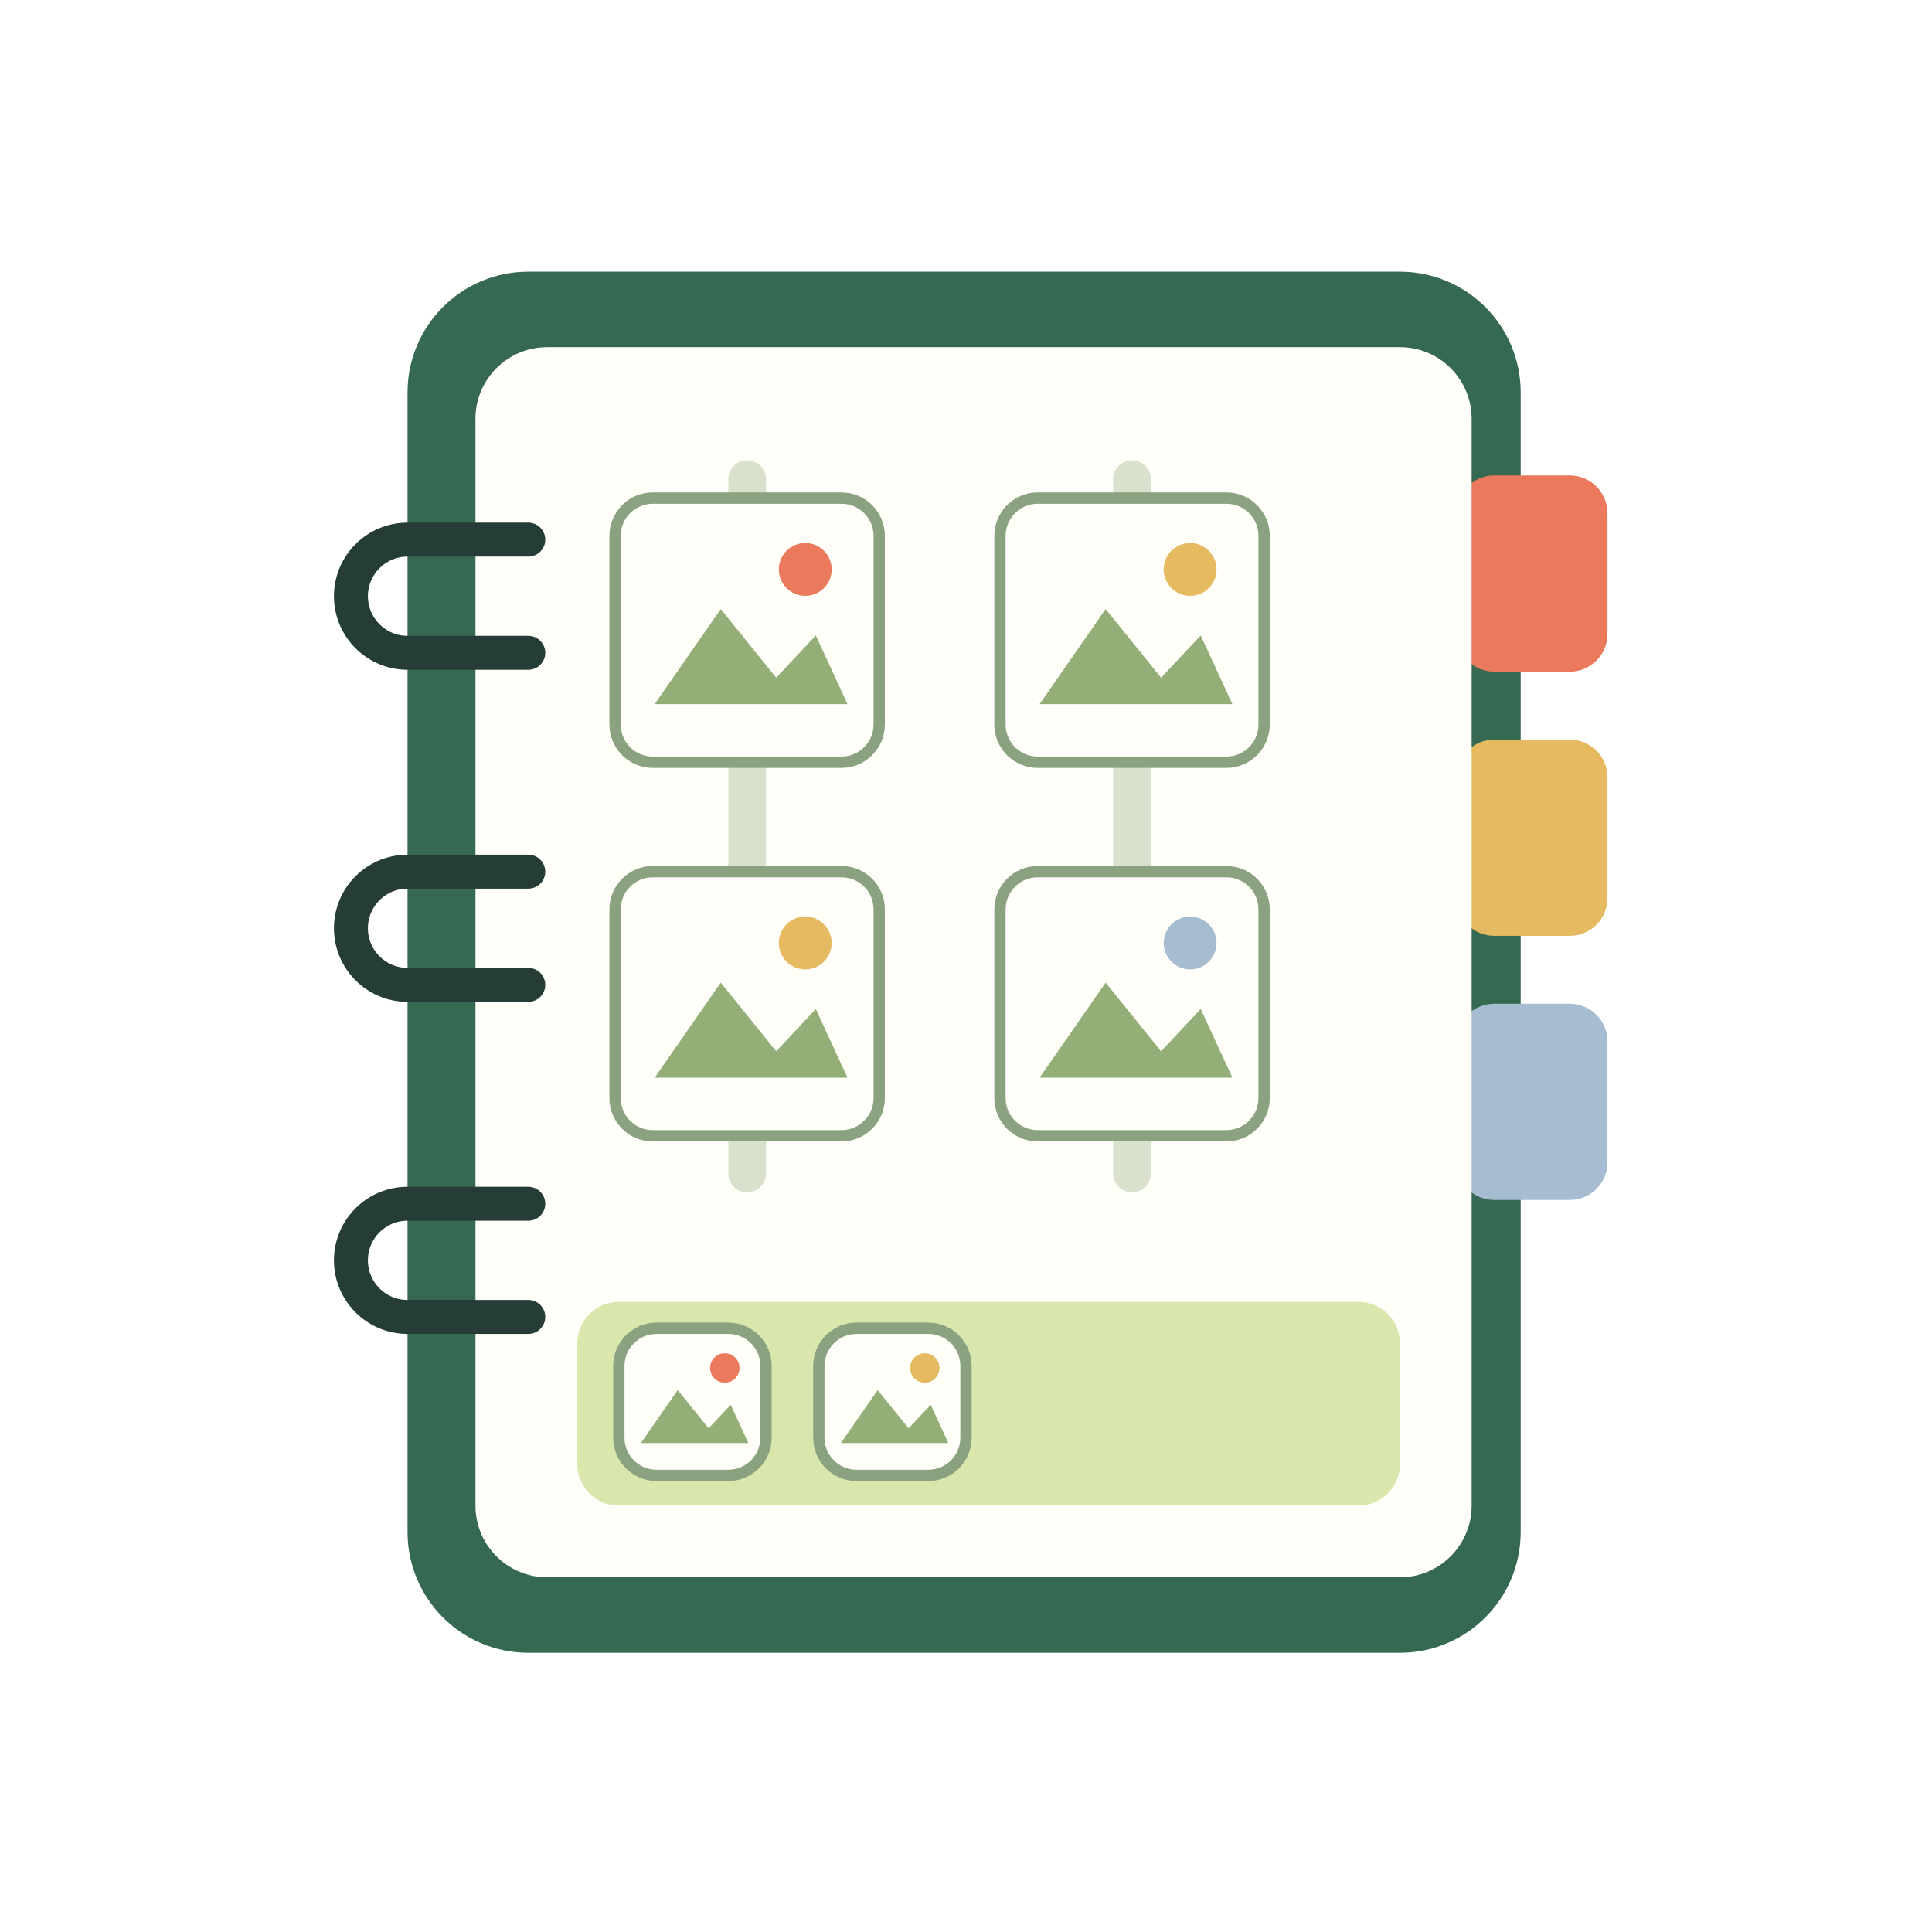
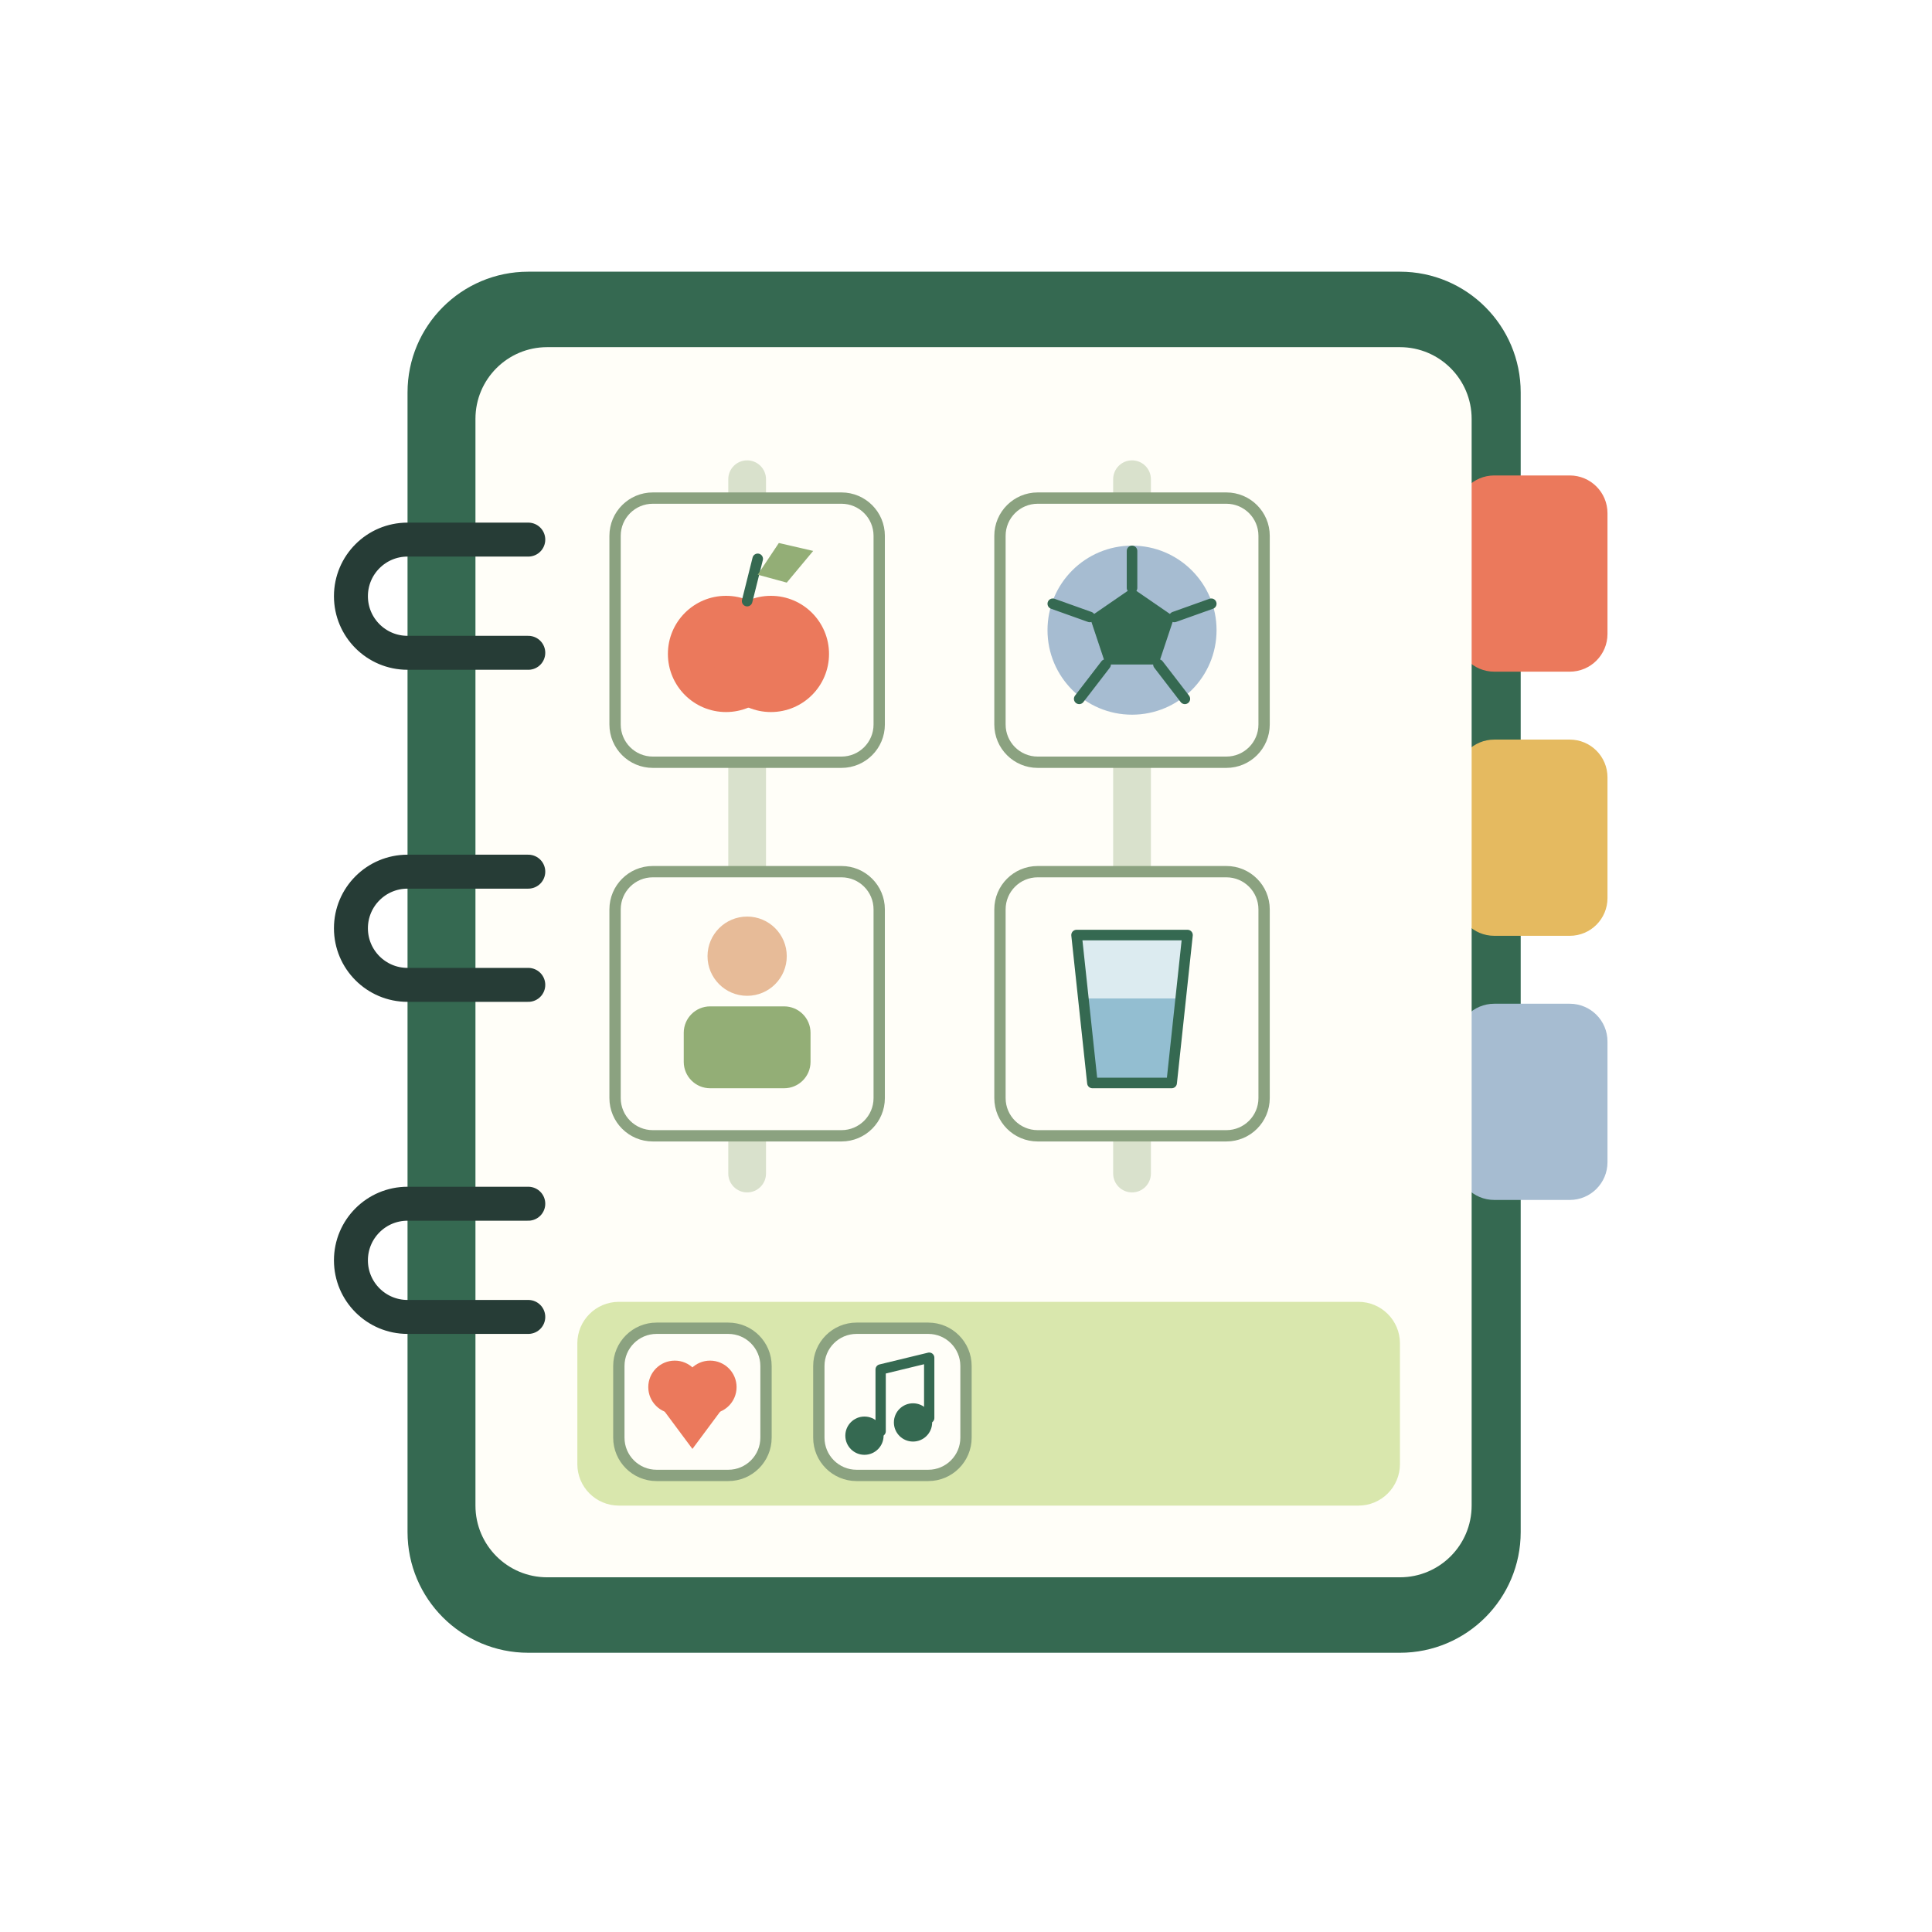
<svg xmlns="http://www.w3.org/2000/svg" viewBox="0 0 512 512">
  <rect x="108" y="72" width="295" height="366" rx="32" fill="#356951" />
  <rect x="386" y="126" width="40" height="52" rx="10" fill="#eb795c" />
  <rect x="386" y="196" width="40" height="52" rx="10" fill="#e5ba60" />
  <rect x="386" y="266" width="40" height="52" rx="10" fill="#a6bcd1" />
  <rect x="126" y="92" width="264" height="326" rx="19" fill="#fffef8" />
  <rect x="193" y="122" width="10" height="194" rx="5" fill="#d9e1cc" />
  <rect x="295" y="122" width="10" height="194" rx="5" fill="#d9e1cc" />
  <path d="M140 143h-32a15 15 0 0 0 0 30h32" fill="none" stroke="#263c36" stroke-width="9" stroke-linecap="round" />
  <path d="M140 231h-32a15 15 0 0 0 0 30h32" fill="none" stroke="#263c36" stroke-width="9" stroke-linecap="round" />
  <path d="M140 319h-32a15 15 0 0 0 0 30h32" fill="none" stroke="#263c36" stroke-width="9" stroke-linecap="round" />
  <rect x="163" y="132" width="70" height="70" rx="10" fill="#fffef8" stroke="#8ba280" stroke-width="3" />
-   <circle cx="213.4" cy="150.9" r="7.0" fill="#eb795c" />
-   <polygon points="173.5,186.6 191.0,161.4 205.7,179.6 216.2,168.4 224.6,186.6" fill="#93ae76" />
+   <circle cx="192.4" cy="173.3" r="15.4" fill="#eb795c" />
+   <circle cx="204.3" cy="173.3" r="15.4" fill="#eb795c" />
+   <polyline points="198.0,159.3 200.8,148.1" fill="none" stroke="#356951" stroke-width="2.8" stroke-linecap="round" stroke-linejoin="round" />
+   <polygon points="200.8,152.3 206.4,143.9 215.5,146.0 208.5,154.4" fill="#93ae76" />
  <rect x="265" y="132" width="70" height="70" rx="10" fill="#fffef8" stroke="#8ba280" stroke-width="3" />
-   <circle cx="315.4" cy="150.9" r="7.0" fill="#e5ba60" />
-   <polygon points="275.5,186.6 293.0,161.4 307.7,179.6 318.2,168.4 326.6,186.6" fill="#93ae76" />
+   <circle cx="300.0" cy="167.0" r="22.4" fill="#a6bcd1" />
+   <polygon points="300.0,155.8 311.2,163.5 307.0,176.1 293.0,176.1 288.8,163.5" fill="#356951" />
+   <polyline points="300.0,155.8 300.0,146.0" fill="none" stroke="#356951" stroke-width="2.8" stroke-linecap="round" stroke-linejoin="round" />
+   <polyline points="311.2,163.5 321.0,160.0" fill="none" stroke="#356951" stroke-width="2.8" stroke-linecap="round" stroke-linejoin="round" />
+   <polyline points="307.0,176.1 314.0,185.2" fill="none" stroke="#356951" stroke-width="2.8" stroke-linecap="round" stroke-linejoin="round" />
+   <polyline points="293.0,176.1 286.0,185.2" fill="none" stroke="#356951" stroke-width="2.8" stroke-linecap="round" stroke-linejoin="round" />
+   <polyline points="288.8,163.5 279.0,160.0" fill="none" stroke="#356951" stroke-width="2.8" stroke-linecap="round" stroke-linejoin="round" />
  <rect x="163" y="231" width="70" height="70" rx="10" fill="#fffef8" stroke="#8ba280" stroke-width="3" />
-   <circle cx="213.4" cy="249.9" r="7.0" fill="#e5ba60" />
-   <polygon points="173.5,285.6 191.0,260.4 205.7,278.6 216.2,267.4 224.6,285.6" fill="#93ae76" />
+   <circle cx="198.0" cy="253.4" r="10.5" fill="#e7bb98" />
+   <rect x="181.2" y="266.7" width="33.6" height="21.7" rx="7.0" fill="#93ae76" />
  <rect x="265" y="231" width="70" height="70" rx="10" fill="#fffef8" stroke="#8ba280" stroke-width="3" />
-   <circle cx="315.4" cy="249.9" r="7.0" fill="#a6bcd1" />
-   <polygon points="275.5,285.6 293.0,260.4 307.7,278.6 318.2,267.4 326.6,285.6" fill="#93ae76" />
+   <polygon points="285.3,247.8 314.7,247.8 310.5,287.0 289.5,287.0" fill="#dcebf0" />
+   <polygon points="287.4,264.6 312.6,264.6 310.5,287.0 289.5,287.0" fill="#93bed1" />
+   <polyline points="285.3,247.8 314.7,247.8 310.5,287.0 289.5,287.0 285.3,247.8" fill="none" stroke="#356951" stroke-width="2.8" stroke-linecap="round" stroke-linejoin="round" />
  <rect x="153" y="345" width="218" height="54" rx="11" fill="#d9e7ad" />
  <rect x="164" y="352" width="39" height="39" rx="10" fill="#fffef8" stroke="#8ba280" stroke-width="3" />
-   <circle cx="192.08" cy="362.53" r="3.9" fill="#eb795c" />
-   <polygon points="169.85,382.42 179.6,368.38 187.79,378.52 193.64,372.28 198.32,382.42" fill="#93ae76" />
+   <circle cx="178.82" cy="367.6" r="7.02" fill="#eb795c" />
+   <circle cx="188.18" cy="367.6" r="7.02" fill="#eb795c" />
+   <polygon points="172.19,368.77 194.81,368.77 183.5,383.98" fill="#eb795c" />
  <rect x="217" y="352" width="39" height="39" rx="10" fill="#fffef8" stroke="#8ba280" stroke-width="3" />
-   <circle cx="245.08" cy="362.53" r="3.9" fill="#e5ba60" />
-   <polygon points="222.85,382.42 232.6,368.38 240.79,378.52 246.64,372.28 251.32,382.42" fill="#93ae76" />
+   <polyline points="233.38,379.3 233.38,362.92 246.25,359.8 246.25,375.79" fill="none" stroke="#356951" stroke-width="2.73" stroke-linecap="round" stroke-linejoin="round" />
+   <circle cx="229.09" cy="380.47" r="5.07" fill="#356951" />
+   <circle cx="241.96" cy="376.96" r="5.07" fill="#356951" />
</svg>
